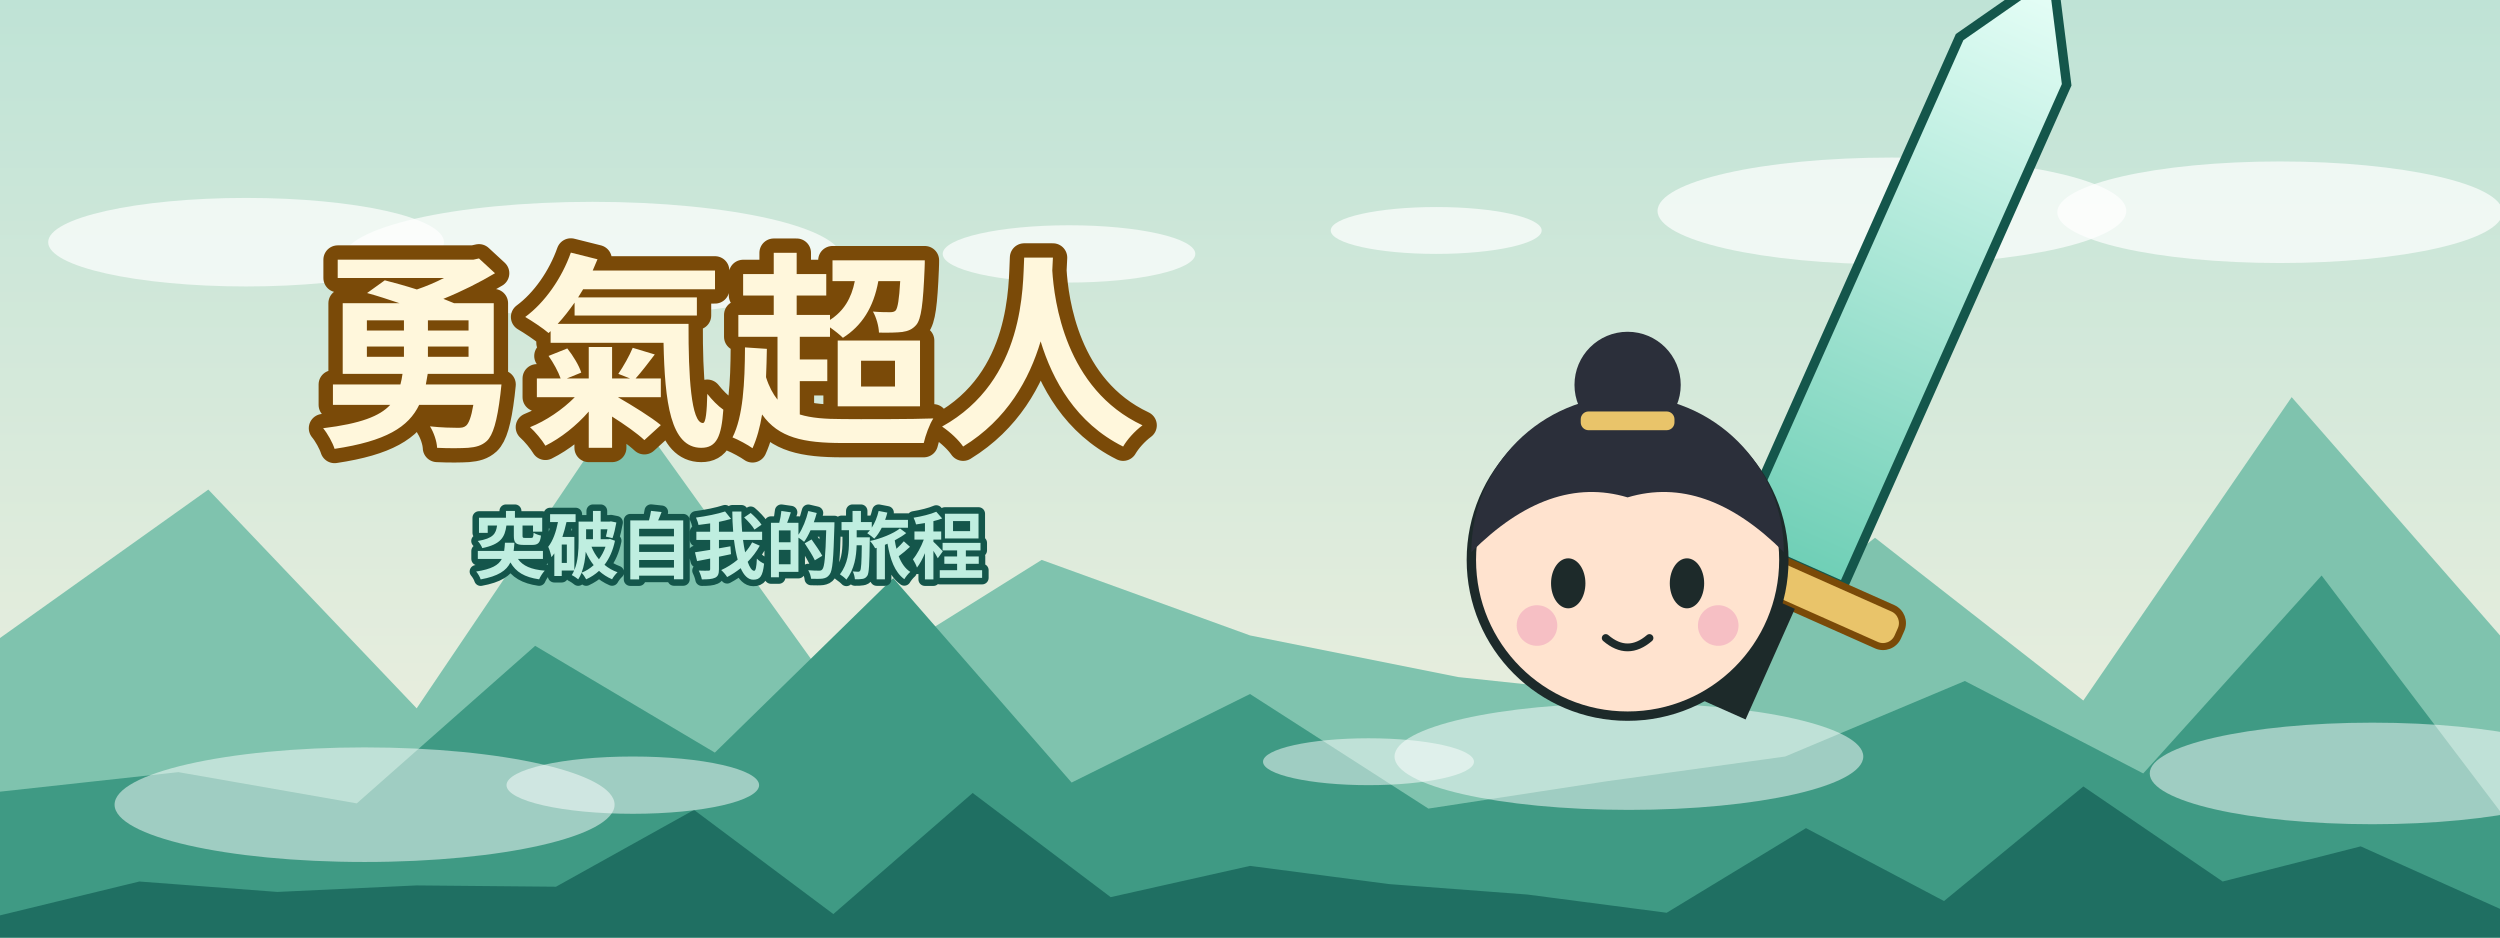
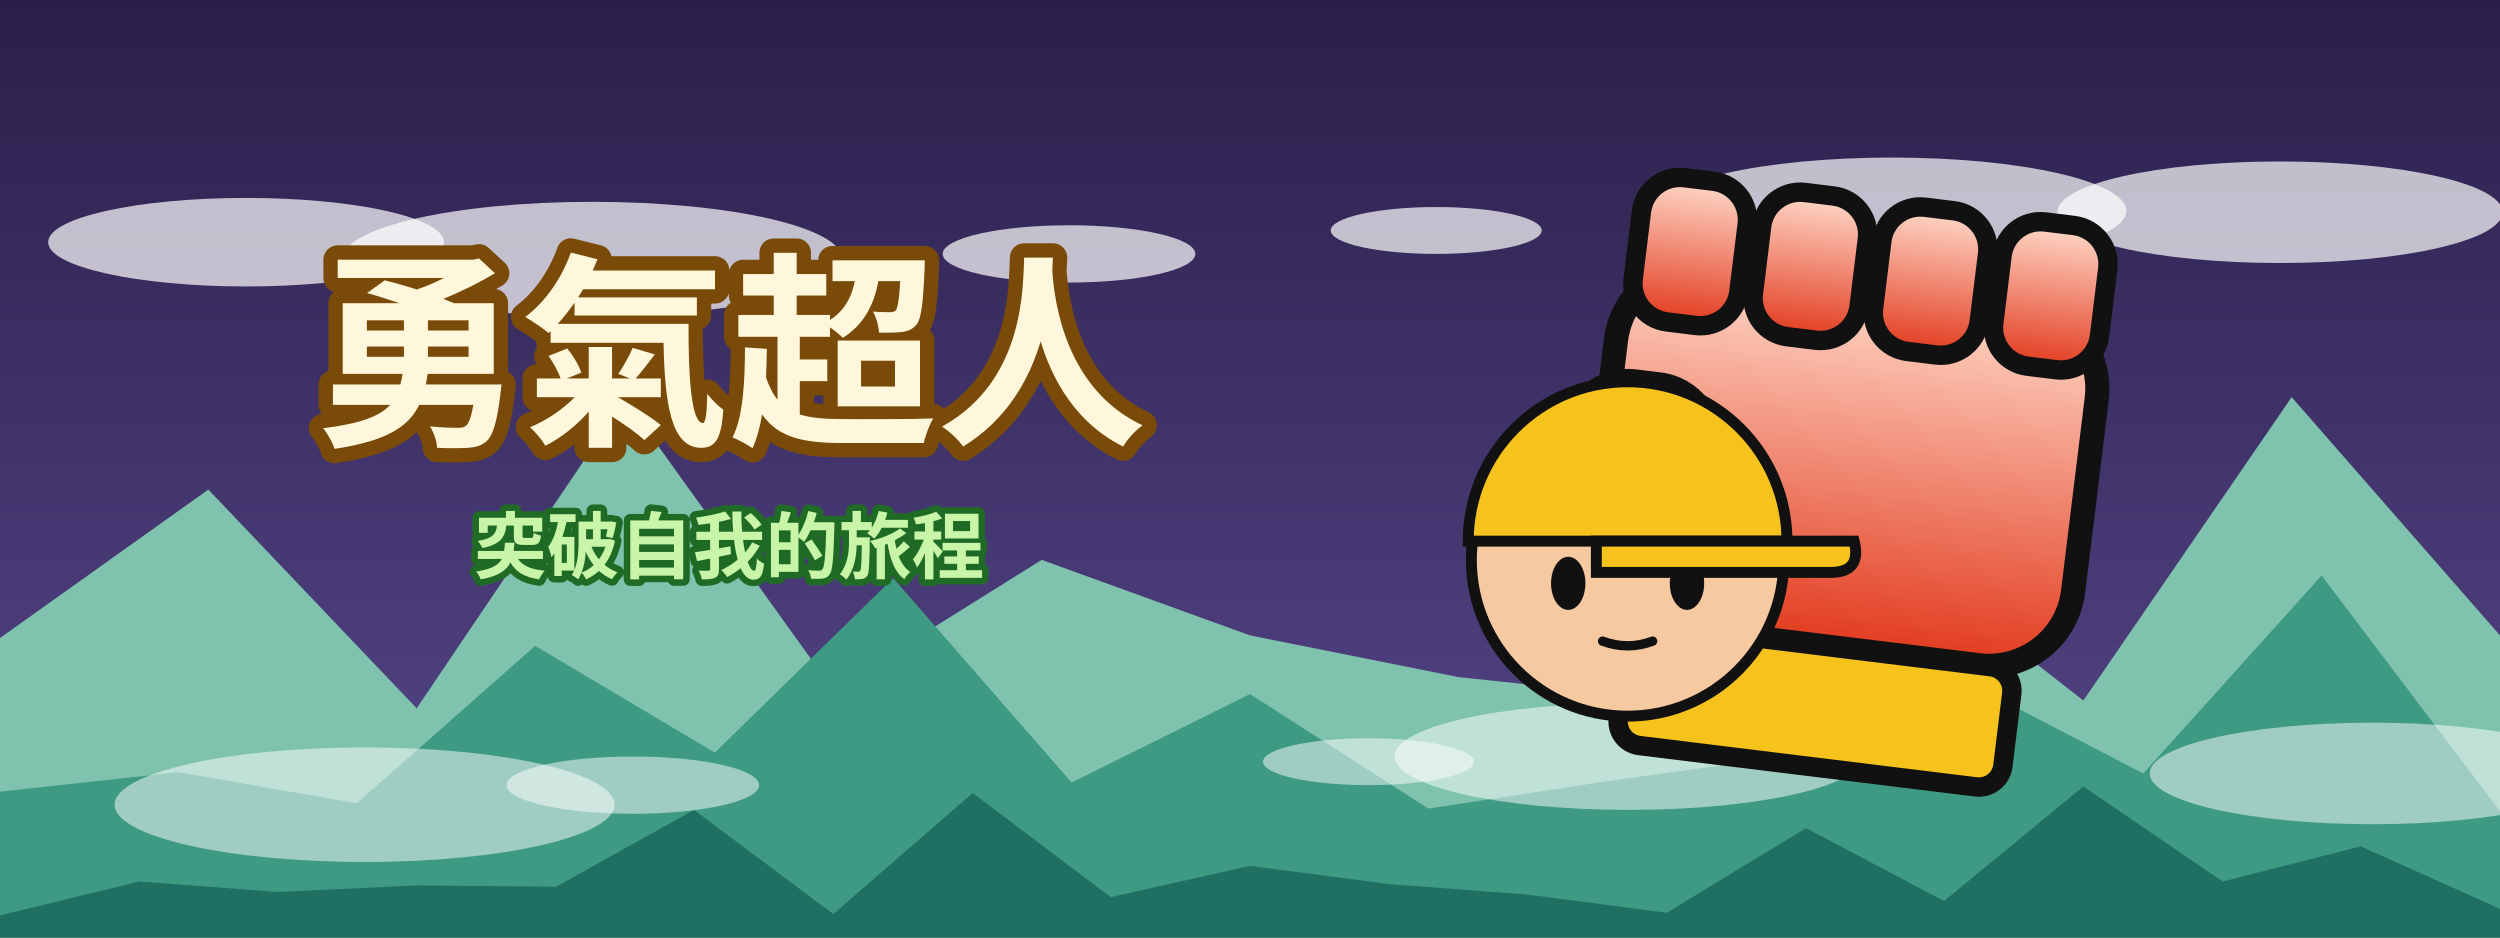
<svg xmlns="http://www.w3.org/2000/svg" viewBox="0 0 1920 720" width="1920" height="720">
  <defs>
    <radialGradient id="gJade" cx="40%" cy="32%" r="75%">
-       <stop offset="0" stop-color="#3fd0a9" />
-       <stop offset="1" stop-color="#14564b" />
+       <stop offset="0" stop-color="#9be564" />
+       <stop offset="1" stop-color="#1f6b25" />
    </radialGradient>
    <radialGradient id="gRed" cx="40%" cy="32%" r="75%">
      <stop offset="0" stop-color="#ff9a7a" />
      <stop offset="1" stop-color="#a3271f" />
    </radialGradient>
    <radialGradient id="gBlue" cx="40%" cy="32%" r="75%">
      <stop offset="0" stop-color="#9fd4ff" />
      <stop offset="1" stop-color="#1f5fa3" />
    </radialGradient>
    <radialGradient id="gGold" cx="40%" cy="32%" r="75%">
      <stop offset="0" stop-color="#ffe08a" />
      <stop offset="1" stop-color="#b06a00" />
    </radialGradient>
    <radialGradient id="gDark" cx="40%" cy="32%" r="75%">
      <stop offset="0" stop-color="#2c4a45" />
      <stop offset="1" stop-color="#0d1b1a" />
    </radialGradient>
    <radialGradient id="gPurple" cx="40%" cy="32%" r="75%">
      <stop offset="0" stop-color="#c9a2ff" />
      <stop offset="1" stop-color="#4a2a8a" />
    </radialGradient>
    <linearGradient id="lGold" x1="0" y1="0" x2="0" y2="1">
      <stop offset="0" stop-color="#fff3c4" />
-       <stop offset="1" stop-color="#e9c46a" />
+       <stop offset="1" stop-color="#f6c21c" />
    </linearGradient>
    <linearGradient id="lJade" x1="0" y1="0" x2="0" y2="1">
-       <stop offset="0" stop-color="#1f6f62" />
-       <stop offset="1" stop-color="#103a34" />
+       <stop offset="0" stop-color="#22402a" />
+       <stop offset="1" stop-color="#12241a" />
    </linearGradient>
    <linearGradient id="lBlade" x1="0" y1="0" x2="0" y2="1">
-       <stop offset="0" stop-color="#e8fff8" />
-       <stop offset="1" stop-color="#6fcfb6" />
+       <stop offset="0" stop-color="#ffd9c9" />
+       <stop offset="1" stop-color="#e23a1e" />
    </linearGradient>
    <linearGradient id="lSky" x1="0" y1="0" x2="0" y2="1">
-       <stop offset="0" stop-color="#bfe3d6" />
-       <stop offset="1" stop-color="#f4f1e0" />
+       <stop offset="0" stop-color="#2a1f4a" />
+       <stop offset="1" stop-color="#5a4a8f" />
    </linearGradient>
  </defs>
  <rect width="1920" height="720" fill="url(#lSky)" />
  <ellipse cx="189" cy="186" rx="152" ry="34" fill="#fff" opacity="0.7" />
  <ellipse cx="455" cy="199" rx="192" ry="44" fill="#fff" opacity="0.7" />
  <ellipse cx="821" cy="195" rx="97" ry="22" fill="#fff" opacity="0.7" />
  <ellipse cx="1103" cy="177" rx="81" ry="18" fill="#fff" opacity="0.7" />
  <ellipse cx="1453" cy="162" rx="180" ry="41" fill="#fff" opacity="0.7" />
  <ellipse cx="1751" cy="163" rx="171" ry="39" fill="#fff" opacity="0.7" />
  <polygon points="0,720 0,490 160,376 320,544 480,307 640,530 800,430 960,488 1120,520 1280,537 1440,413 1600,538 1760,305 1920,488 1920,720" fill="#7fc3ae" />
  <polygon points="0,720 0,608 137,593 274,617 411,496 549,578 686,444 823,601 960,533 1097,621 1234,600 1371,581 1509,523 1646,594 1783,442 1920,623 1920,720" fill="#3f9a84" />
  <polygon points="0,720 0,703 107,677 213,685 320,680 427,681 533,622 640,702 747,609 853,689 960,665 1067,679 1173,687 1280,701 1387,636 1493,692 1600,604 1707,677 1813,650 1920,698 1920,720" fill="#1f6f62" />
  <ellipse cx="280" cy="618" rx="192" ry="44" fill="#fff" opacity="0.5" />
  <ellipse cx="486" cy="603" rx="97" ry="22" fill="#fff" opacity="0.5" />
  <ellipse cx="1051" cy="585" rx="81" ry="18" fill="#fff" opacity="0.5" />
  <ellipse cx="1251" cy="581" rx="180" ry="41" fill="#fff" opacity="0.5" />
  <ellipse cx="1822" cy="594" rx="171" ry="39" fill="#fff" opacity="0.5" />
-   <g transform="translate(1420,330) rotate(24)">
-     <polygon points="0,-384.4 45.0,-310.0 45.0,111.6 -45.0,111.6 -45.0,-310.0" fill="url(#lBlade)" stroke="#14564b" stroke-width="7.2" />
-     <rect x="-99" y="111.6" width="198" height="31.0" rx="12.4" fill="#e9c46a" stroke="#7a4a08" stroke-width="5.4" />
-     <rect x="-18.0" y="142.6" width="36.0" height="93.0" fill="#1d2a2a" />
+   <g transform="translate(1420,330) rotate(7)">
+     <rect x="-186.0" y="-111.6" width="372.0" height="279.0" rx="65.1" fill="url(#lBlade)" stroke="#111111" stroke-width="18.6" />
+     <rect x="-178.6" y="-176.7" width="81.8" height="111.6" rx="29.8" fill="url(#lBlade)" stroke="#111111" stroke-width="14.9" />
+     <rect x="-85.6" y="-176.7" width="81.8" height="111.6" rx="29.8" fill="url(#lBlade)" stroke="#111111" stroke-width="14.9" />
+     <rect x="7.4" y="-176.7" width="81.8" height="111.6" rx="29.8" fill="url(#lBlade)" stroke="#111111" stroke-width="14.9" />
+     <rect x="100.4" y="-176.7" width="81.8" height="111.6" rx="29.8" fill="url(#lBlade)" stroke="#111111" stroke-width="14.9" />
+     <rect x="-213.9" y="-18.6" width="111.6" height="148.8" rx="46.5" fill="url(#lBlade)" stroke="#111111" stroke-width="14.9" />
+     <rect x="-148.8" y="167.4" width="297.6" height="93.0" rx="18.6" fill="#f6c21c" stroke="#111111" stroke-width="14.9" />
  </g>
-   <circle cx="1250" cy="430" r="120" fill="#ffe3cf" stroke="#1d2a2a" stroke-width="7.2" />
-   <path d="M1130,424.0 A120,120 0 0 1 1370,424.0 Q1310.0,364.0 1250,382.0 Q1190.0,364.0 1130,424.0Z" fill="#2b2f3a" />
-   <circle cx="1250" cy="295.6" r="40.8" fill="#2b2f3a" />
-   <rect x="1214.0" y="316.0" width="72.0" height="14.4" rx="6.0" fill="#e9c46a" />
-   <ellipse cx="1204.4" cy="448.0" rx="13.2" ry="19.2" fill="#1d2a2a" />
-   <ellipse cx="1295.6" cy="448.0" rx="13.2" ry="19.2" fill="#1d2a2a" />
-   <circle cx="1180.4" cy="480.4" r="15.6" fill="#f4b6c2" opacity=".8" />
-   <circle cx="1319.6" cy="480.4" r="15.6" fill="#f4b6c2" opacity=".8" />
-   <path d="M1233.2,490.0 Q1250,504.4 1266.8,490.0" fill="none" stroke="#1d2a2a" stroke-width="6.0" stroke-linecap="round" />
+   <circle cx="1250" cy="430" r="120" fill="#f7c9a0" stroke="#111111" stroke-width="8.4" />
+   <ellipse cx="1204.4" cy="448.0" rx="13.2" ry="20.4" fill="#111111" />
+   <ellipse cx="1295.6" cy="448.0" rx="13.2" ry="20.4" fill="#111111" />
+   <path d="M1230.8,492.4 Q1250,499.6 1269.2,492.4" fill="none" stroke="#111111" stroke-width="7.2" stroke-linecap="round" />
+   <path d="M1127.6,415.6 A122.4,122.4 0 0 1 1372.4,415.6Z" fill="#f6c21c" stroke="#111111" stroke-width="8.4" />
+   <path d="M1226.0,415.6 H1424.0 Q1430.0,439.6 1406.0,439.6 H1226.0Z" fill="#f6c21c" stroke="#111111" stroke-width="8.4" />
  <text x="560" y="330" font-size="160" font-weight="900" text-anchor="middle" font-family="'Noto Sans TC','PingFang TC','Microsoft JhengHei',sans-serif" fill="#fff7dc" stroke="#7a4a08" stroke-width="22" paint-order="stroke" stroke-linejoin="round">勇氣超人</text>
-   <text x="560" y="440" font-size="56" font-weight="900" text-anchor="middle" font-family="'Noto Sans TC','PingFang TC','Microsoft JhengHei',sans-serif" fill="#bfeee0" stroke="#14564b" stroke-width="10" paint-order="stroke" stroke-linejoin="round">突破自我的旅程</text>
+   <text x="560" y="440" font-size="56" font-weight="900" text-anchor="middle" font-family="'Noto Sans TC','PingFang TC','Microsoft JhengHei',sans-serif" fill="#c8f5a8" stroke="#1f6b25" stroke-width="10" paint-order="stroke" stroke-linejoin="round">突破自我的旅程</text>
</svg>
